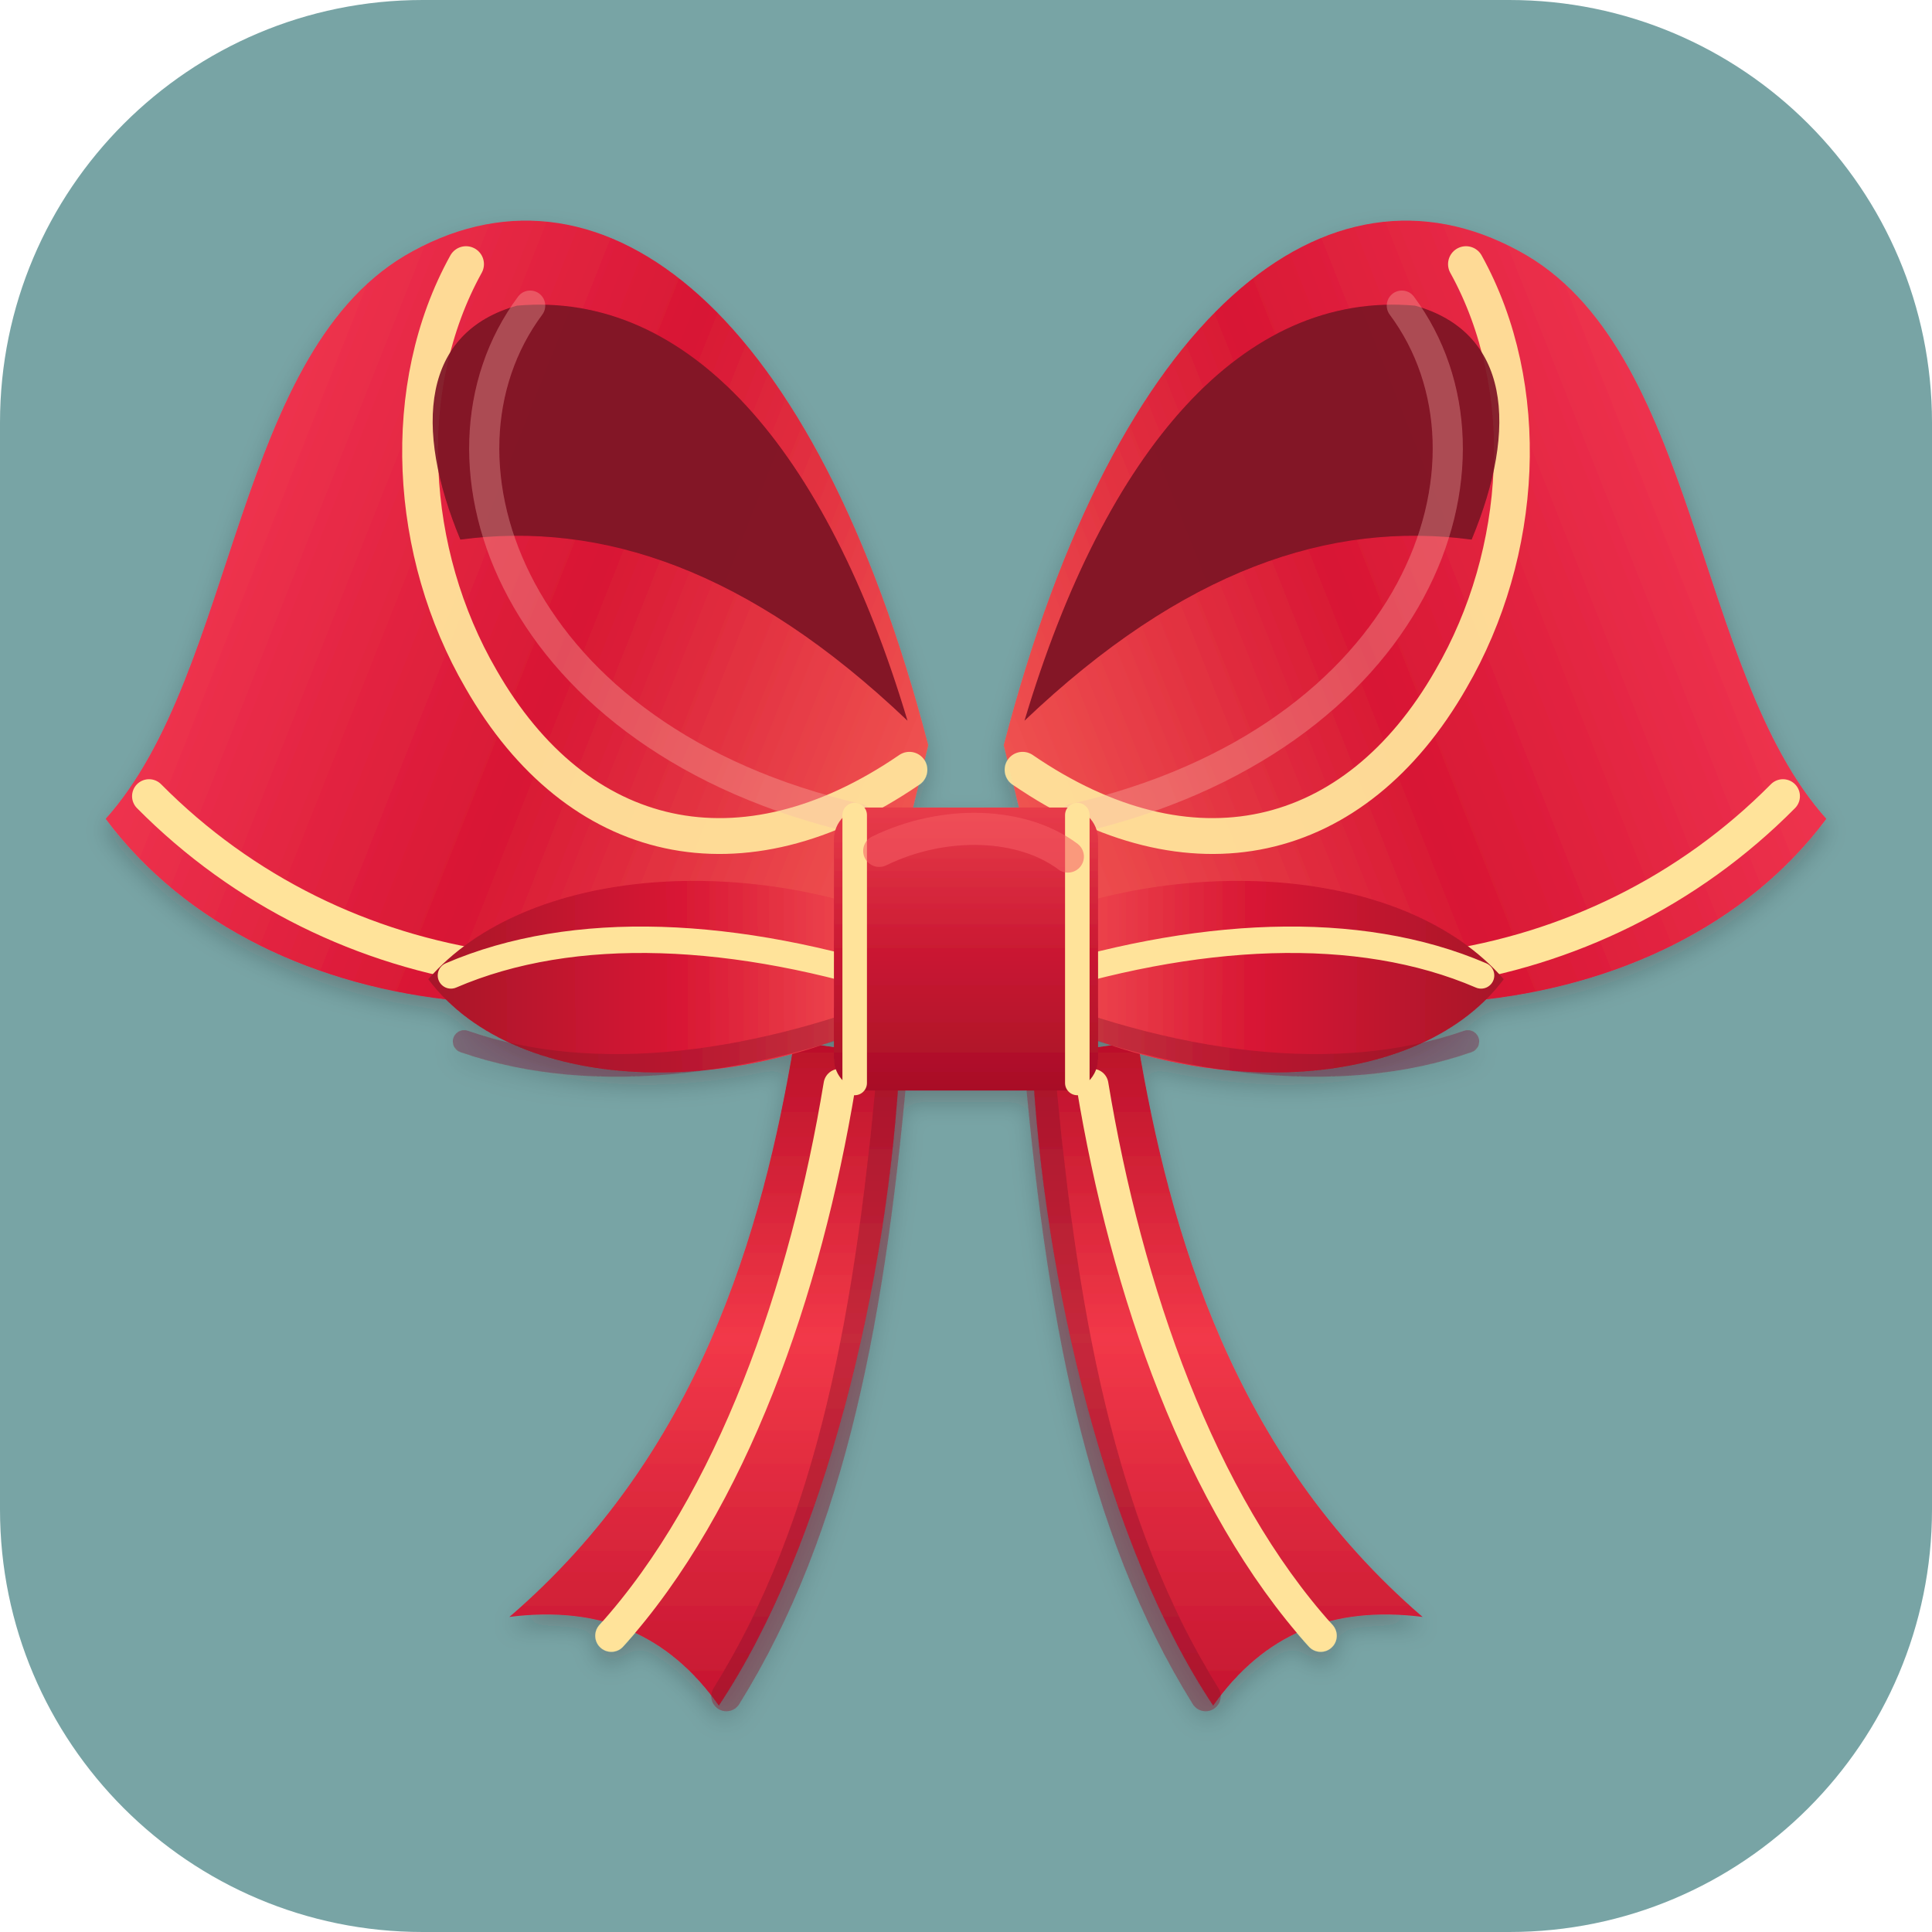
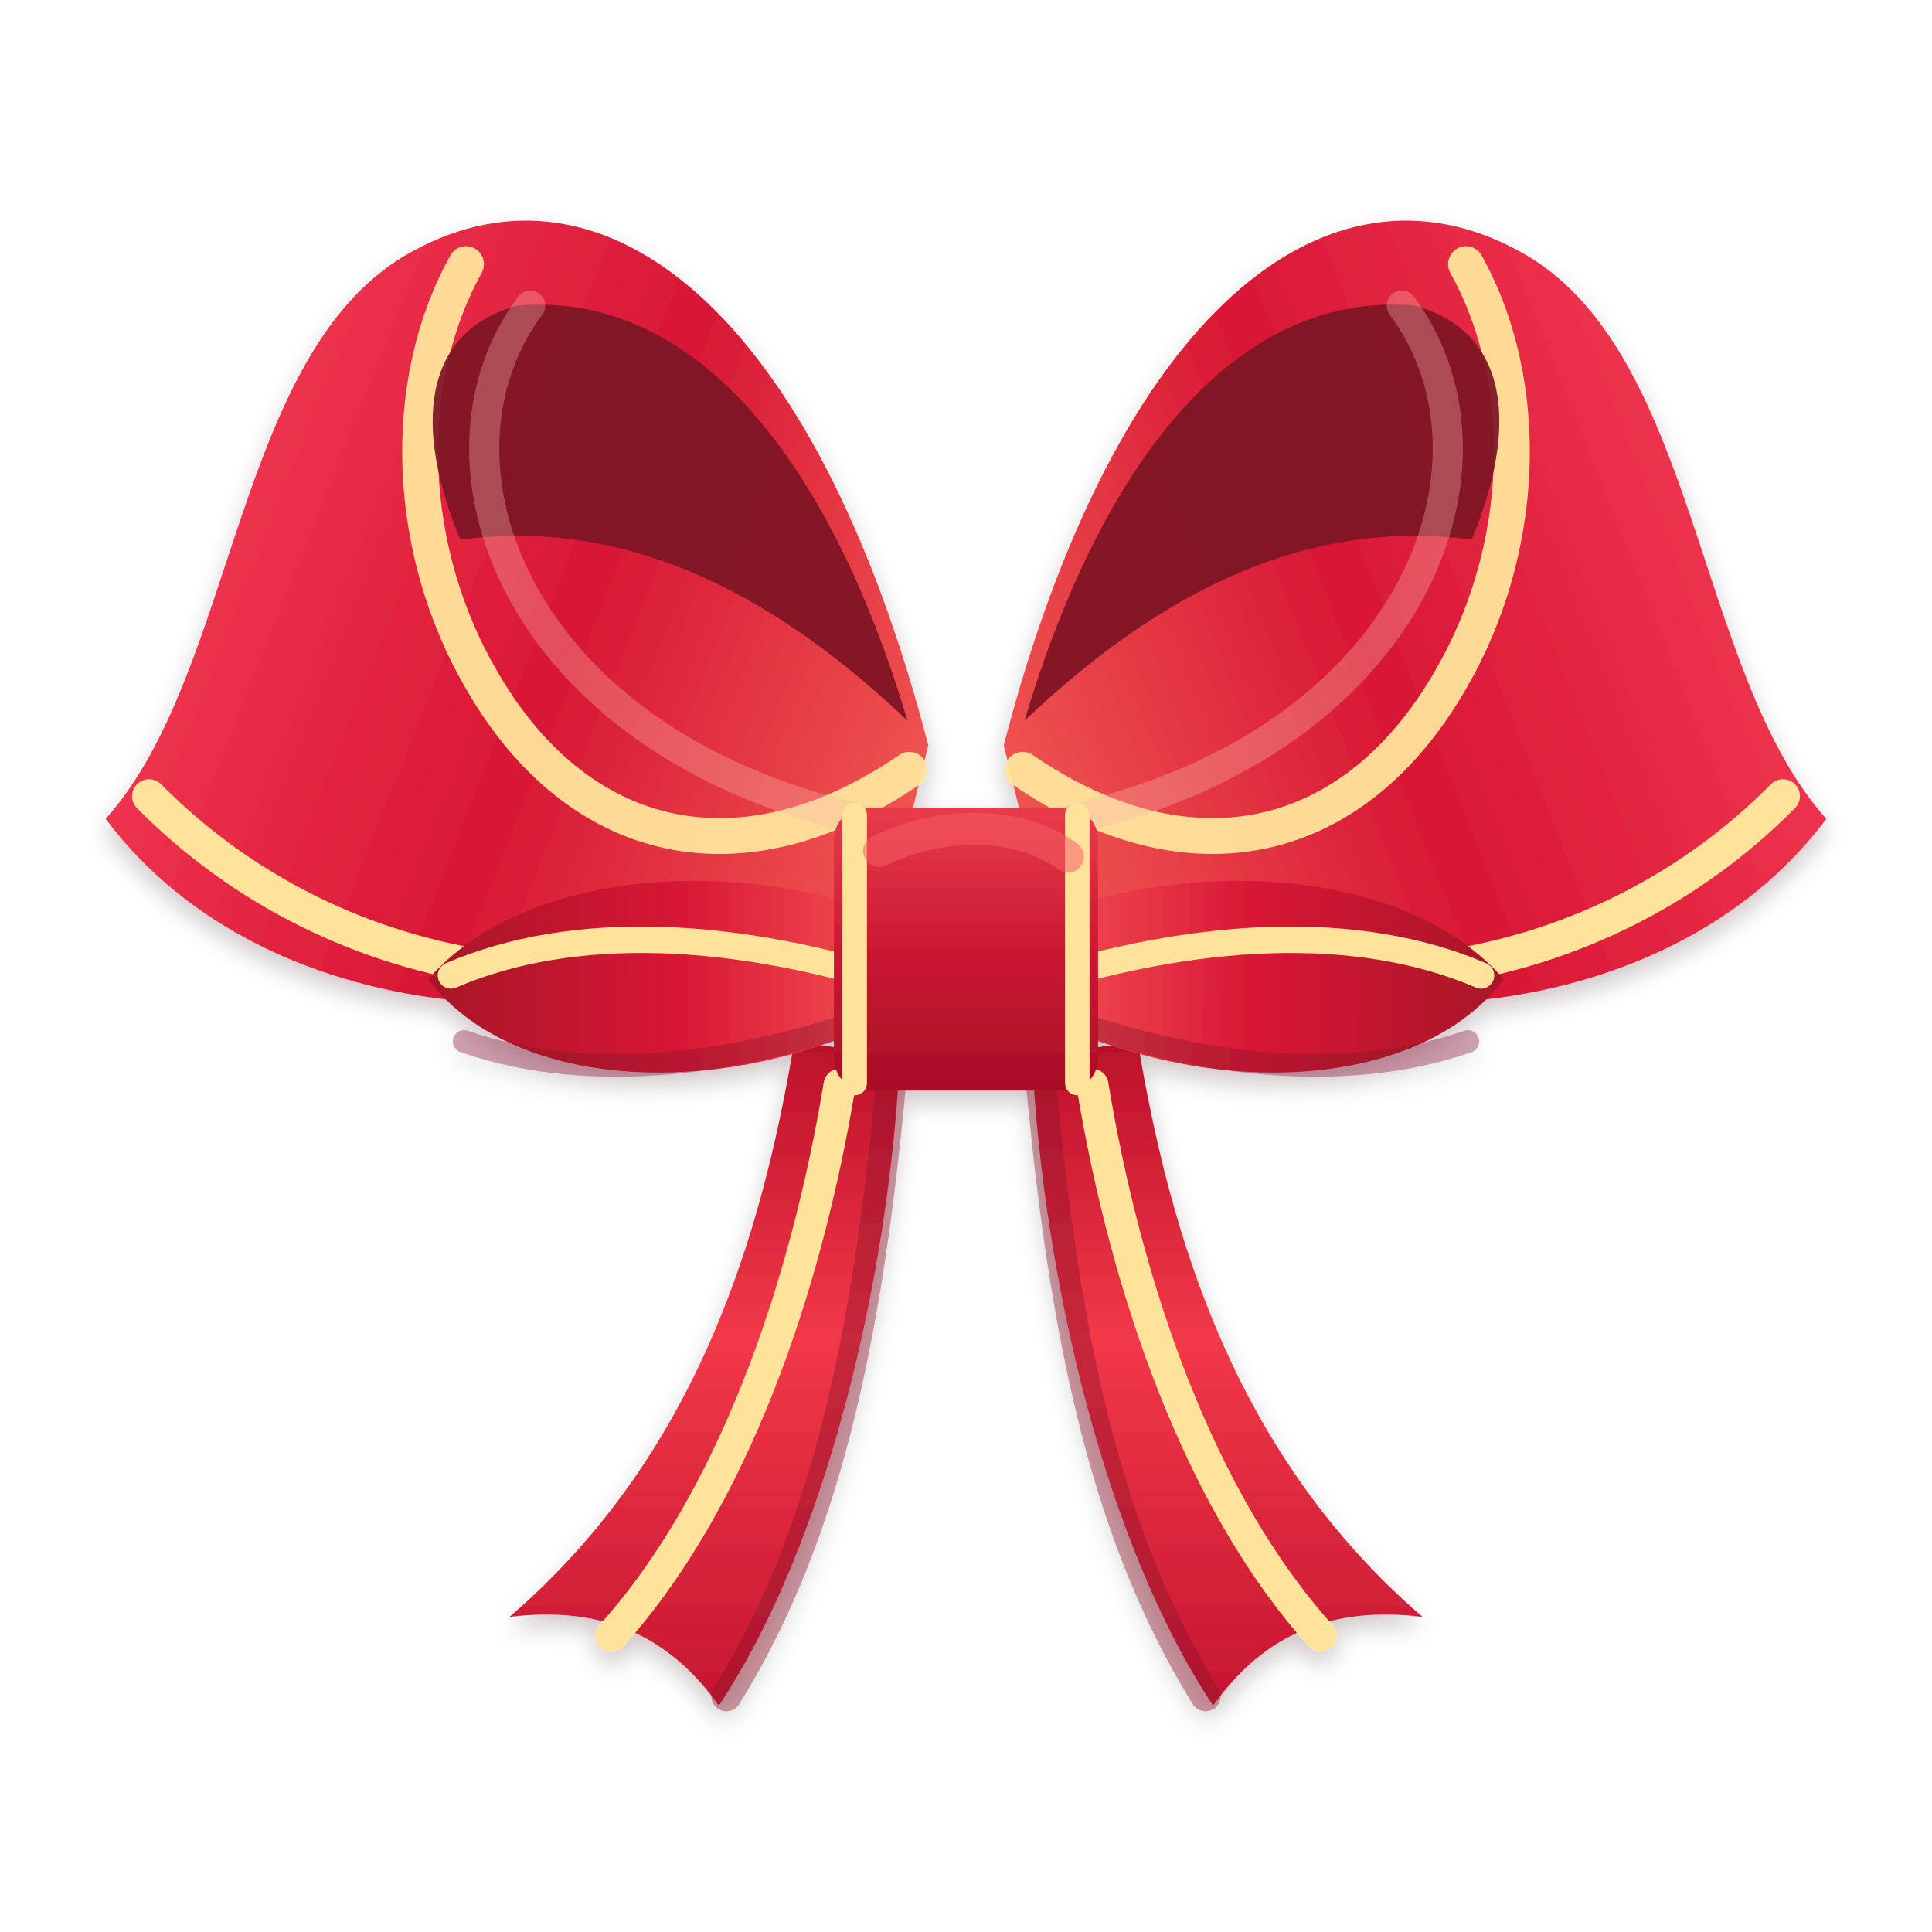
<svg xmlns="http://www.w3.org/2000/svg" width="1024" height="1024" viewBox="0 0 1024 1024" fill="none">
-   <rect width="1024" height="1024" rx="224" fill="#78A4A5" />
  <g filter="url(#soft-shadow)">
    <path d="M421 552C404 654 370 771 270 857C318 851 354 866 381 904C437 820 471 680 477 560Z" fill="url(#red-main)" />
    <path d="M603 552C620 654 654 771 754 857C706 851 670 866 643 904C587 820 553 680 547 560Z" fill="url(#red-main)" />
    <path d="M445 575C427 684 388 796 324 867" stroke="#FFE39A" stroke-width="17" stroke-linecap="round" />
    <path d="M579 575C597 684 636 796 700 867" stroke="#FFE39A" stroke-width="17" stroke-linecap="round" />
    <path d="M474 554C462 696 441 809 385 899" stroke="#8A1428" stroke-width="16" stroke-linecap="round" opacity="0.42" />
    <path d="M550 554C562 696 583 809 639 899" stroke="#8A1428" stroke-width="16" stroke-linecap="round" opacity="0.42" />
    <path d="M367 342C420 344 473 402 493 489C417 438 324 416 248 426C265 366 305 338 367 342Z" fill="#F05A72" opacity="0.72" />
    <path d="M657 342C604 344 551 402 531 489C607 438 700 416 776 426C759 366 719 338 657 342Z" fill="#F05A72" opacity="0.72" />
    <path d="M472 477C333 563 141 548 56 434C126 356 124 184 219 133C320 78 432 164 492 395Z" fill="url(#left-loop)" />
    <path d="M552 477C691 563 883 548 968 434C898 356 900 184 805 133C704 78 592 164 532 395Z" fill="url(#right-loop)" />
    <path d="M470 477C335 546 179 523 79 422" stroke="#FFE39A" stroke-width="18" stroke-linecap="round" />
    <path d="M554 477C689 546 845 523 945 422" stroke="#FFE39A" stroke-width="18" stroke-linecap="round" />
    <path d="M247 140C211 205 216 293 255 360C306 449 393 469 482 408" stroke="#FFE39A" stroke-width="19" stroke-linecap="round" opacity="0.95" />
    <path d="M777 140C813 205 808 293 769 360C718 449 631 469 542 408" stroke="#FFE39A" stroke-width="19" stroke-linecap="round" opacity="0.95" />
    <path d="M274 162C365 154 438 238 481 382C397 302 319 276 244 286C219 226 224 176 274 162Z" fill="#7C1124" opacity="0.92" />
    <path d="M750 162C659 154 586 238 543 382C627 302 705 276 780 286C805 226 800 176 750 162Z" fill="#7C1124" opacity="0.92" />
    <path d="M281 162C220 244 272 392 455 434" stroke="#F9B8A8" stroke-width="16" stroke-linecap="round" opacity="0.34" />
    <path d="M743 162C804 244 752 392 569 434" stroke="#F9B8A8" stroke-width="16" stroke-linecap="round" opacity="0.34" />
    <path d="M493 494C399 451 279 459 227 519C274 582 399 585 493 527Z" fill="url(#front-left)" />
    <path d="M531 494C625 451 745 459 797 519C750 582 625 585 531 527Z" fill="url(#front-right)" />
    <path d="M239 517C304 489 390 493 482 523" stroke="#FFE39A" stroke-width="14" stroke-linecap="round" />
    <path d="M785 517C720 489 634 493 542 523" stroke="#FFE39A" stroke-width="14" stroke-linecap="round" />
    <path d="M246 552C315 576 403 565 493 527" stroke="#7C1124" stroke-width="12" stroke-linecap="round" opacity="0.35" />
    <path d="M778 552C709 576 621 565 531 527" stroke="#7C1124" stroke-width="12" stroke-linecap="round" opacity="0.35" />
    <rect x="442" y="428" width="140" height="150" rx="17" fill="url(#knot)" />
    <path d="M453 432V574" stroke="#FFE39A" stroke-width="13" stroke-linecap="round" />
    <path d="M571 432V574" stroke="#FFE39A" stroke-width="13" stroke-linecap="round" />
    <path d="M466 451C501 434 542 436 566 454" stroke="#F65C63" stroke-width="17" stroke-linecap="round" opacity="0.55" />
  </g>
  <defs>
    <linearGradient id="red-main" x1="512" y1="548" x2="512" y2="906" gradientUnits="userSpaceOnUse">
      <stop stop-color="#B90F29" />
      <stop offset="0.45" stop-color="#F23848" />
      <stop offset="1" stop-color="#C51631" />
    </linearGradient>
    <linearGradient id="left-loop" x1="61" y1="290" x2="495" y2="462" gradientUnits="userSpaceOnUse">
      <stop stop-color="#F43A55" />
      <stop offset="0.52" stop-color="#D81734" />
      <stop offset="1" stop-color="#F25A54" />
    </linearGradient>
    <linearGradient id="right-loop" x1="963" y1="290" x2="529" y2="462" gradientUnits="userSpaceOnUse">
      <stop stop-color="#F43A55" />
      <stop offset="0.52" stop-color="#D81734" />
      <stop offset="1" stop-color="#F25A54" />
    </linearGradient>
    <linearGradient id="front-left" x1="226" y1="519" x2="493" y2="518" gradientUnits="userSpaceOnUse">
      <stop stop-color="#A71229" />
      <stop offset="0.5" stop-color="#D81734" />
      <stop offset="1" stop-color="#F85B59" />
    </linearGradient>
    <linearGradient id="front-right" x1="798" y1="519" x2="531" y2="518" gradientUnits="userSpaceOnUse">
      <stop stop-color="#A71229" />
      <stop offset="0.5" stop-color="#D81734" />
      <stop offset="1" stop-color="#F85B59" />
    </linearGradient>
    <linearGradient id="knot" x1="512" y1="428" x2="512" y2="578" gradientUnits="userSpaceOnUse">
      <stop stop-color="#E83C4A" />
      <stop offset="0.52" stop-color="#C91832" />
      <stop offset="1" stop-color="#A80F27" />
    </linearGradient>
    <filter id="soft-shadow" x="12" y="86" width="1000" height="870" filterUnits="userSpaceOnUse" color-interpolation-filters="sRGB">
      <feDropShadow dx="0" dy="24" stdDeviation="18" flood-color="#24494B" flood-opacity="0.32" />
      <feDropShadow dx="0" dy="6" stdDeviation="6" flood-color="#201212" flood-opacity="0.22" />
    </filter>
  </defs>
</svg>
